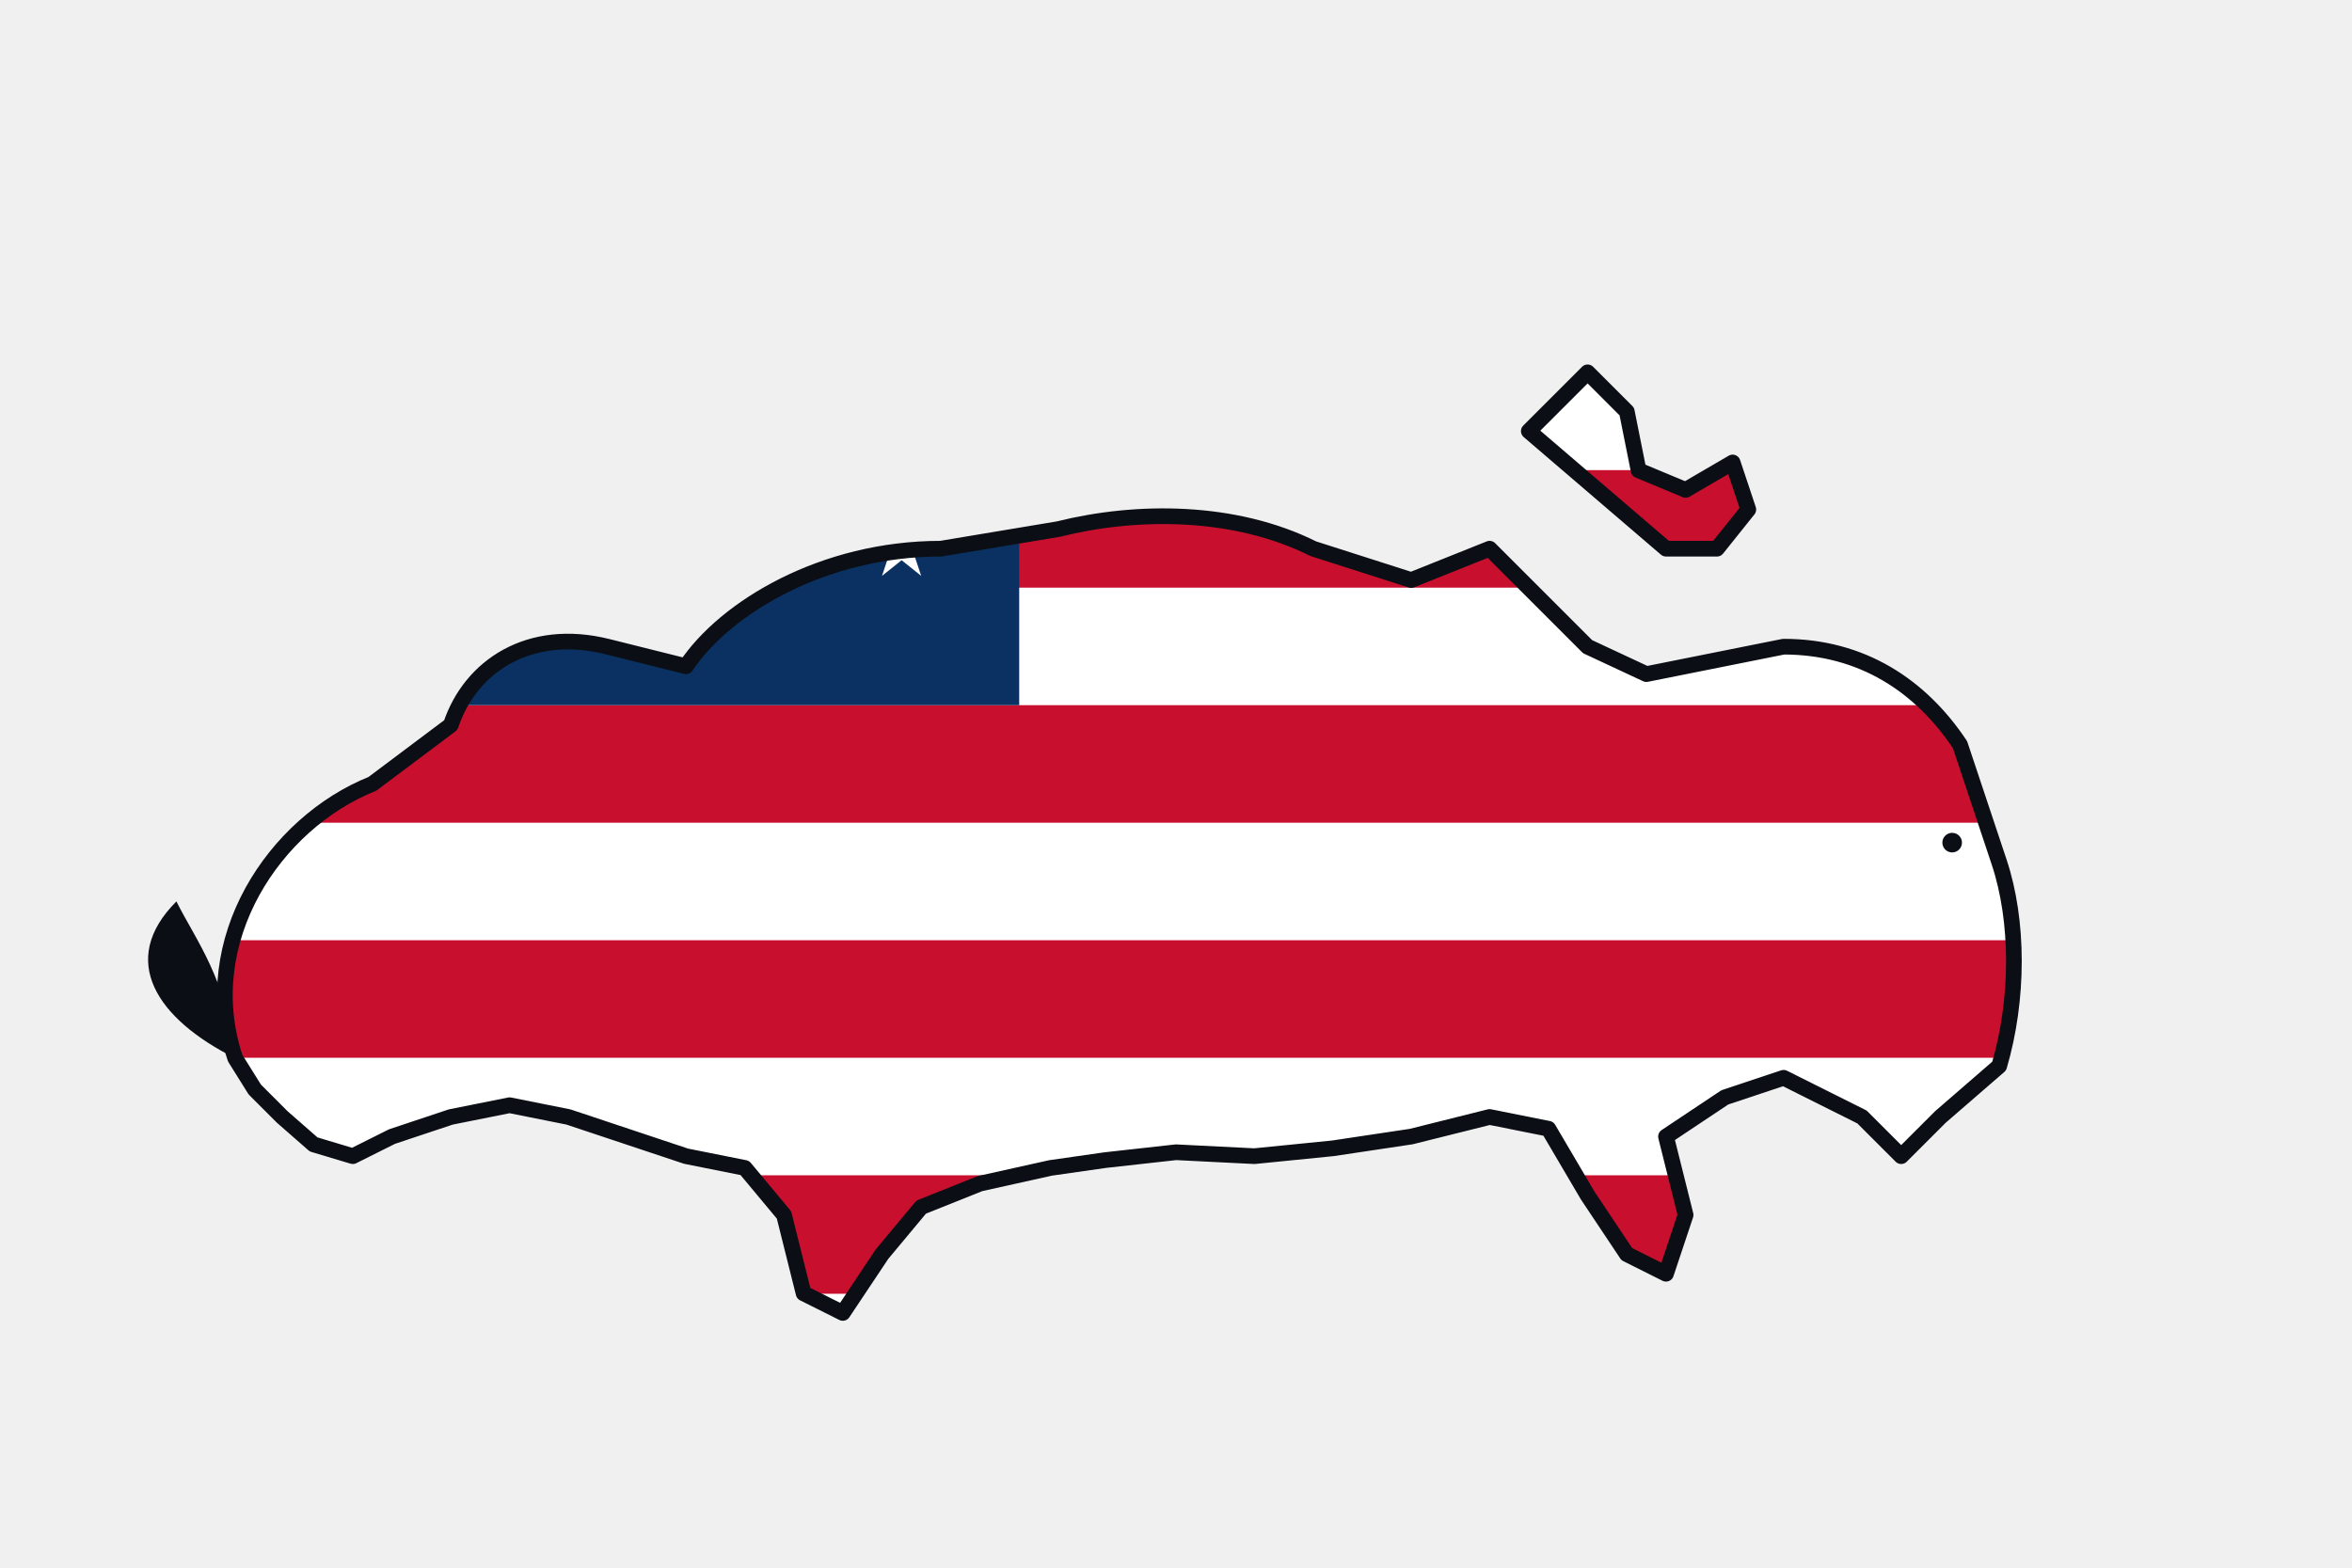
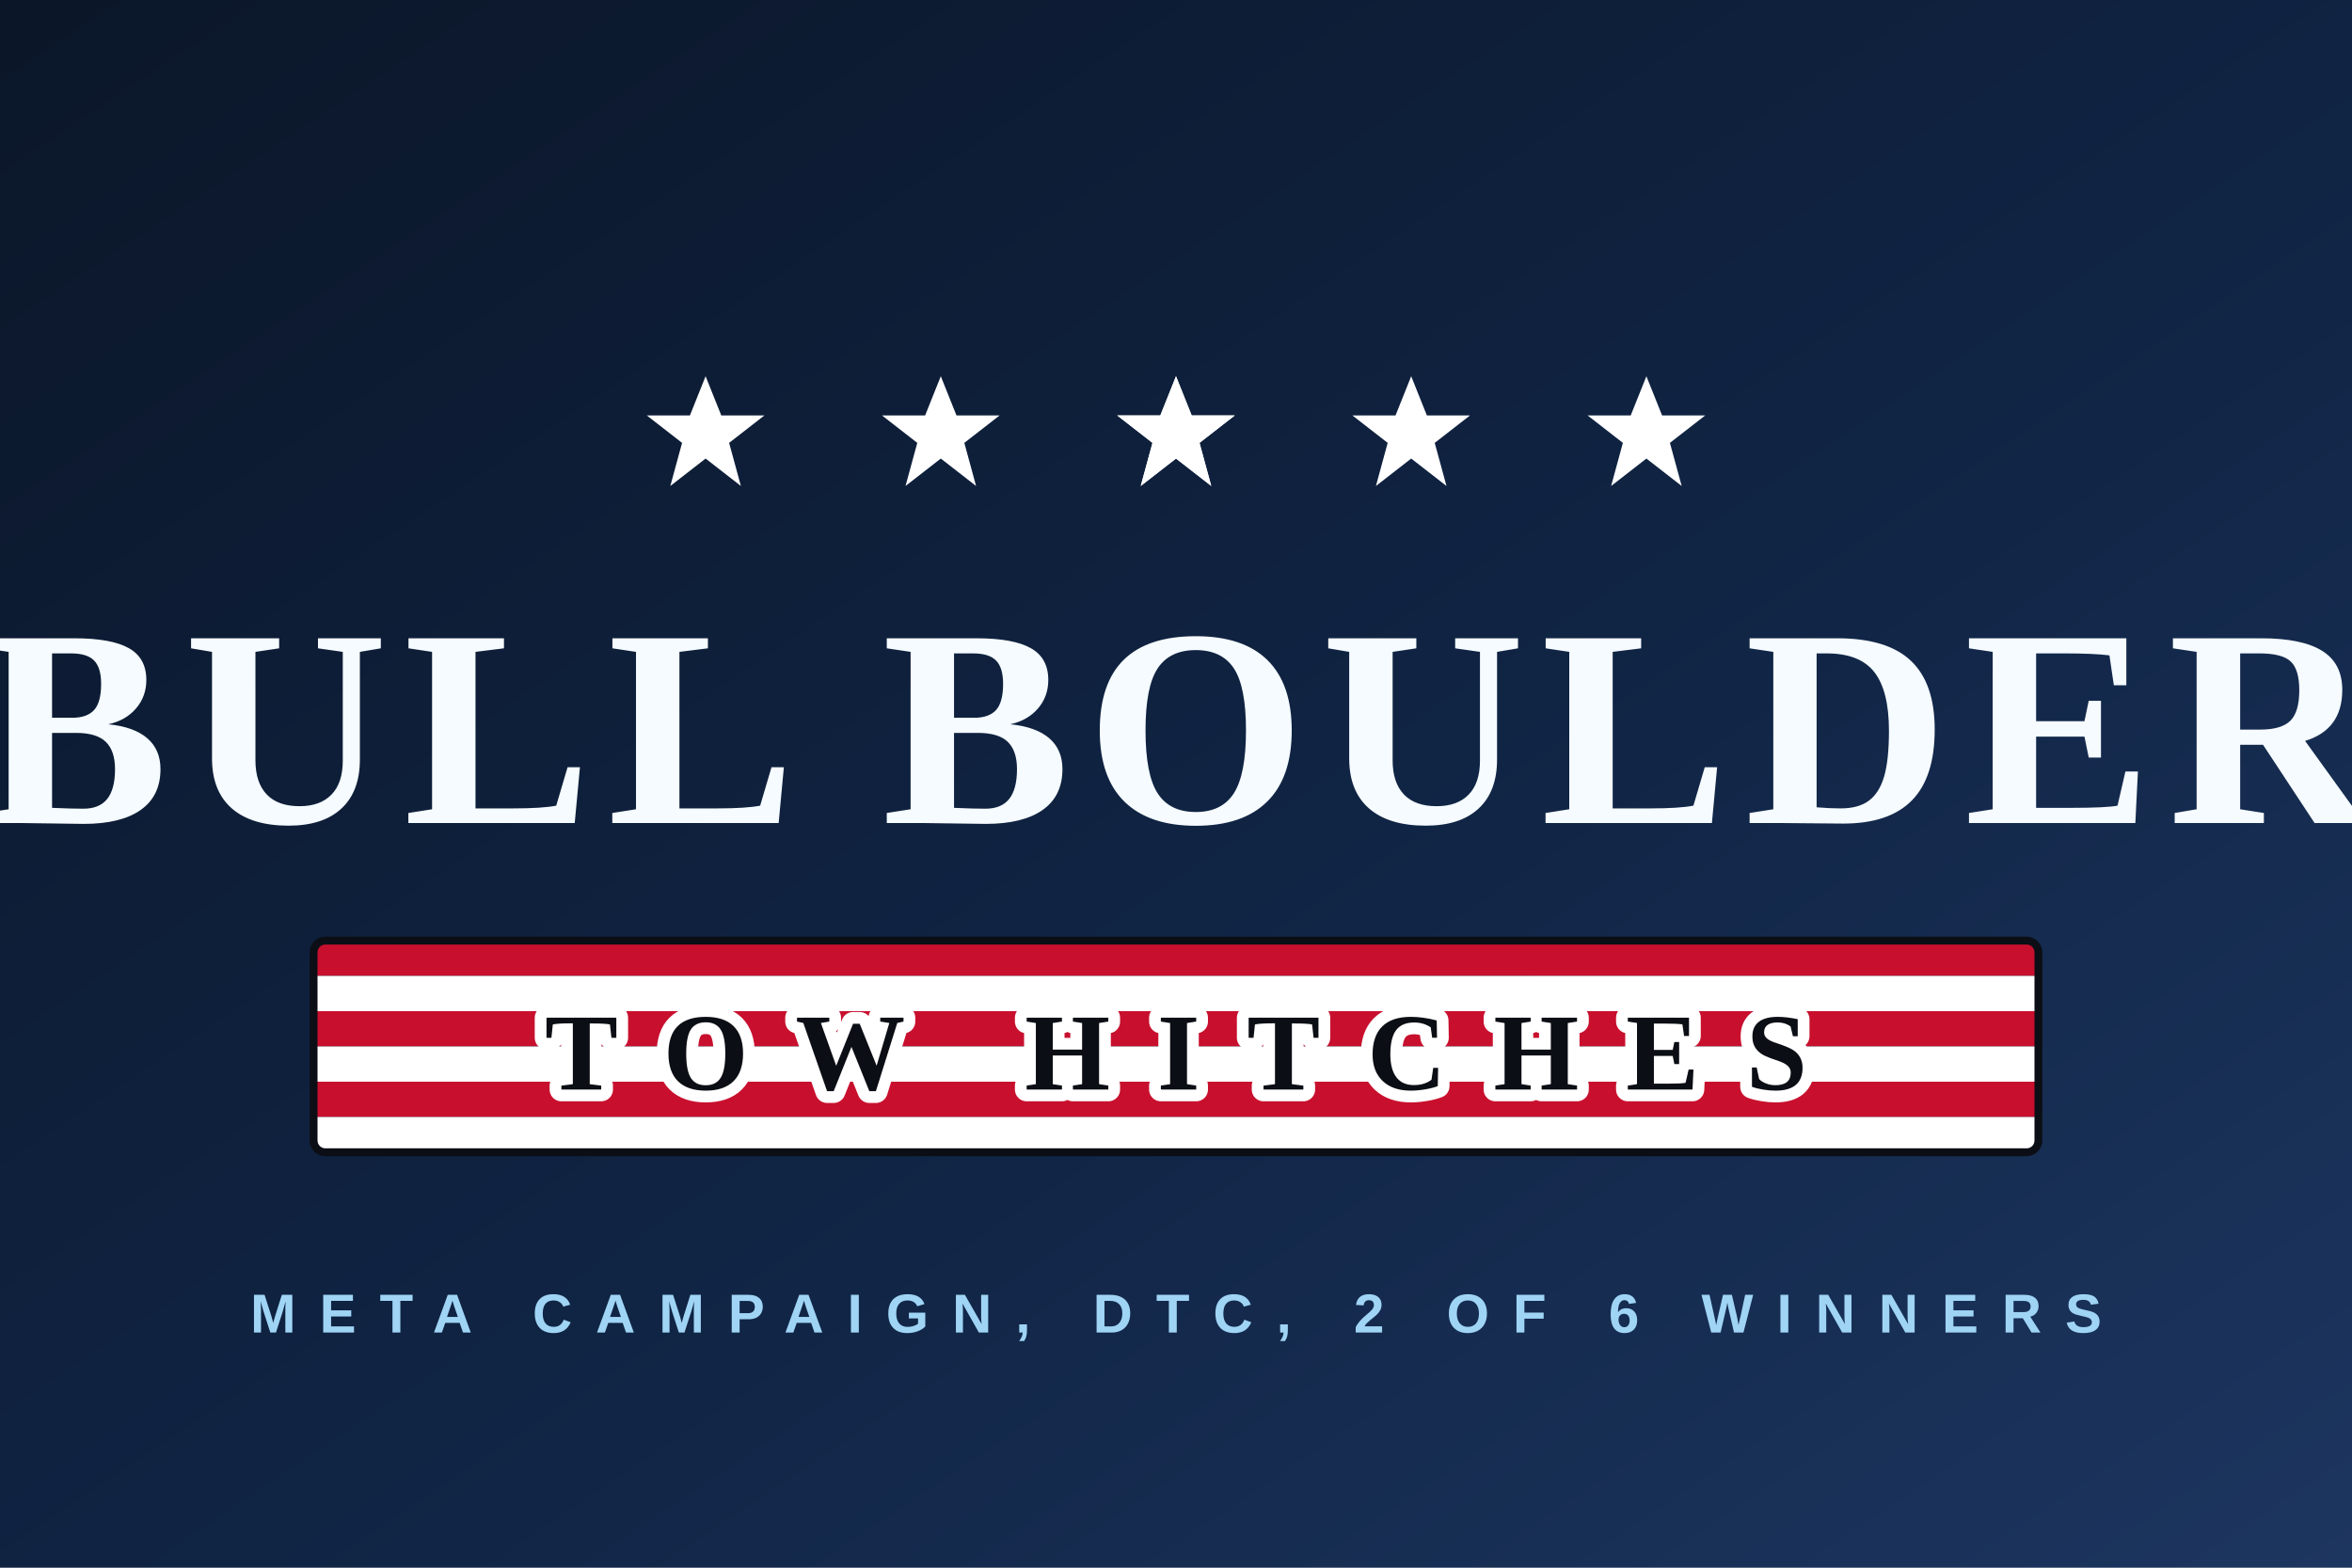
- <svg xmlns="http://www.w3.org/2000/svg" viewBox="0 0 600 400" preserveAspectRatio="xMidYMid meet" role="img" aria-label="Bull Boulder logo — stars and stripes charging bull">
+ <svg xmlns="http://www.w3.org/2000/svg" viewBox="0 0 600 400" role="img" aria-label="Bull Boulder Tow Hitches">
  <defs>
-     <pattern id="bbUsFlag" patternUnits="userSpaceOnUse" width="600" height="400" patternTransform="translate(0 0)">
-       <rect width="600" height="400" fill="#ffffff" />
-       <g fill="#c8102e">
-         <rect x="0" y="0" width="600" height="30" />
-         <rect x="0" y="60" width="600" height="30" />
-         <rect x="0" y="120" width="600" height="30" />
-         <rect x="0" y="180" width="600" height="30" />
-         <rect x="0" y="240" width="600" height="30" />
-         <rect x="0" y="300" width="600" height="30" />
-         <rect x="0" y="360" width="600" height="30" />
-       </g>
-       <rect x="0" y="0" width="260" height="180" fill="#0a3161" />
-       <g fill="#ffffff">
-         <g id="bbStar5">
-           <polygon points="0,-7 2,-2 7,-2 3,1 5,7 0,3 -5,7 -3,1 -7,-2 -2,-2" />
-         </g>
-       </g>
-       <g fill="#ffffff">
-         <use href="#bbStar5" x="30" y="20" />
-         <use href="#bbStar5" x="70" y="20" />
-         <use href="#bbStar5" x="110" y="20" />
-         <use href="#bbStar5" x="150" y="20" />
-         <use href="#bbStar5" x="190" y="20" />
-         <use href="#bbStar5" x="230" y="20" />
-         <use href="#bbStar5" x="50" y="50" />
-         <use href="#bbStar5" x="90" y="50" />
-         <use href="#bbStar5" x="130" y="50" />
-         <use href="#bbStar5" x="170" y="50" />
-         <use href="#bbStar5" x="210" y="50" />
-         <use href="#bbStar5" x="30" y="80" />
-         <use href="#bbStar5" x="70" y="80" />
-         <use href="#bbStar5" x="110" y="80" />
-         <use href="#bbStar5" x="150" y="80" />
-         <use href="#bbStar5" x="190" y="80" />
-         <use href="#bbStar5" x="230" y="80" />
-         <use href="#bbStar5" x="50" y="110" />
-         <use href="#bbStar5" x="90" y="110" />
-         <use href="#bbStar5" x="130" y="110" />
-         <use href="#bbStar5" x="170" y="110" />
-         <use href="#bbStar5" x="210" y="110" />
-         <use href="#bbStar5" x="30" y="140" />
-         <use href="#bbStar5" x="70" y="140" />
-         <use href="#bbStar5" x="110" y="140" />
-         <use href="#bbStar5" x="150" y="140" />
-         <use href="#bbStar5" x="190" y="140" />
-         <use href="#bbStar5" x="230" y="140" />
-       </g>
+     <linearGradient id="bbBg" x1="0" y1="0" x2="1" y2="1">
+       <stop offset="0" stop-color="#0b1628" />
+       <stop offset="0.55" stop-color="#102444" />
+       <stop offset="1" stop-color="#1d3660" />
+     </linearGradient>
+     <pattern id="bbStripes" patternUnits="userSpaceOnUse" x="0" y="0" width="600" height="18">
+       <rect width="600" height="9" fill="#c8102e" />
+       <rect y="9" width="600" height="9" fill="#ffffff" />
    </pattern>
-     <clipPath id="bbBullClip">
-       <path d="M 60 270                C 50 240, 70 210, 95 200                L 115 185                C 120 170, 135 160, 155 165                L 175 170                C 185 155, 210 140, 240 140                L 270 135                C 290 130, 315 130, 335 140                L 360 148                L 380 140                L 395 155                L 405 165                L 420 172                L 455 165                C 475 165, 490 175, 500 190                L 510 220                C 515 235, 515 255, 510 272                L 495 285                L 485 295                L 475 285                L 465 280                L 455 275                L 440 280                L 425 290                L 430 310                L 425 325                L 415 320                L 405 305                L 395 288                L 380 285                L 360 290                L 340 293                L 320 295                L 300 294                L 282 296                L 268 298                L 250 302                L 235 308                L 225 320                L 215 335                L 205 330                L 200 310                L 190 298                L 175 295                L 160 290                L 145 285                L 130 282                L 115 285                L 100 290                L 90 295                L 80 292                L 72 285                L 65 278                Z                M 390 110                L 405 95                L 415 105                L 418 120                L 430 125                L 442 118                L 446 130                L 438 140                L 425 140                Z" />
-     </clipPath>
  </defs>
-   <g>
-     <rect width="600" height="400" fill="url(#bbUsFlag)" clip-path="url(#bbBullClip)" />
-     <path d="M 60 270              C 50 240, 70 210, 95 200              L 115 185              C 120 170, 135 160, 155 165              L 175 170              C 185 155, 210 140, 240 140              L 270 135              C 290 130, 315 130, 335 140              L 360 148              L 380 140              L 395 155              L 405 165              L 420 172              L 455 165              C 475 165, 490 175, 500 190              L 510 220              C 515 235, 515 255, 510 272              L 495 285              L 485 295              L 475 285              L 465 280              L 455 275              L 440 280              L 425 290              L 430 310              L 425 325              L 415 320              L 405 305              L 395 288              L 380 285              L 360 290              L 340 293              L 320 295              L 300 294              L 282 296              L 268 298              L 250 302              L 235 308              L 225 320              L 215 335              L 205 330              L 200 310              L 190 298              L 175 295              L 160 290              L 145 285              L 130 282              L 115 285              L 100 290              L 90 295              L 80 292              L 72 285              L 65 278              Z              M 390 110              L 405 95              L 415 105              L 418 120              L 430 125              L 442 118              L 446 130              L 438 140              L 425 140              Z" fill="none" stroke="#0b0e14" stroke-width="4" stroke-linejoin="round" />
-     <circle cx="458" cy="188" r="3.5" fill="#c8102e" />
-     <circle cx="498" cy="215" r="2.5" fill="#0b0e14" />
-     <path d="M 60 270 C 40 260, 30 245, 45 230 C 50 240, 58 250, 60 270 Z" fill="#0b0e14" />
+   <rect width="600" height="400" fill="url(#bbBg)" />
+   <g fill="#ffffff" transform="translate(300 110)">
+     <g id="bbStarSm">
+       <polygon points="0,-14 4,-4 15,-4 6,3 9,14 0,7 -9,14 -6,3 -15,-4 -4,-4" />
+     </g>
+     <use href="#bbStarSm" x="-120" />
+     <use href="#bbStarSm" x="-60" />
+     <use href="#bbStarSm" x="0" />
+     <use href="#bbStarSm" x="60" />
+     <use href="#bbStarSm" x="120" />
  </g>
+   <text x="300" y="210" text-anchor="middle" font-family="Georgia, 'Times New Roman', serif" font-weight="700" font-size="72" letter-spacing="4" fill="#f5fbff">BULL BOULDER</text>
+   <g transform="translate(80 240)">
+     <rect width="440" height="54" fill="url(#bbStripes)" rx="3" />
+     <rect width="440" height="54" fill="none" stroke="#0b0e14" stroke-width="2" rx="3" />
+   </g>
+   <text x="300" y="278" text-anchor="middle" font-family="Georgia, 'Times New Roman', serif" font-weight="700" font-size="28" letter-spacing="12" fill="#0b0e14" style="paint-order:stroke;stroke:#ffffff;stroke-width:6;stroke-linejoin:round">TOW HITCHES</text>
+   <text x="300" y="340" text-anchor="middle" font-family="'Helvetica Neue', Arial, sans-serif" font-weight="700" font-size="14" letter-spacing="6" fill="#9FD4F5">META CAMPAIGN, DTC, 2 OF 6 WINNERS</text>
</svg>
